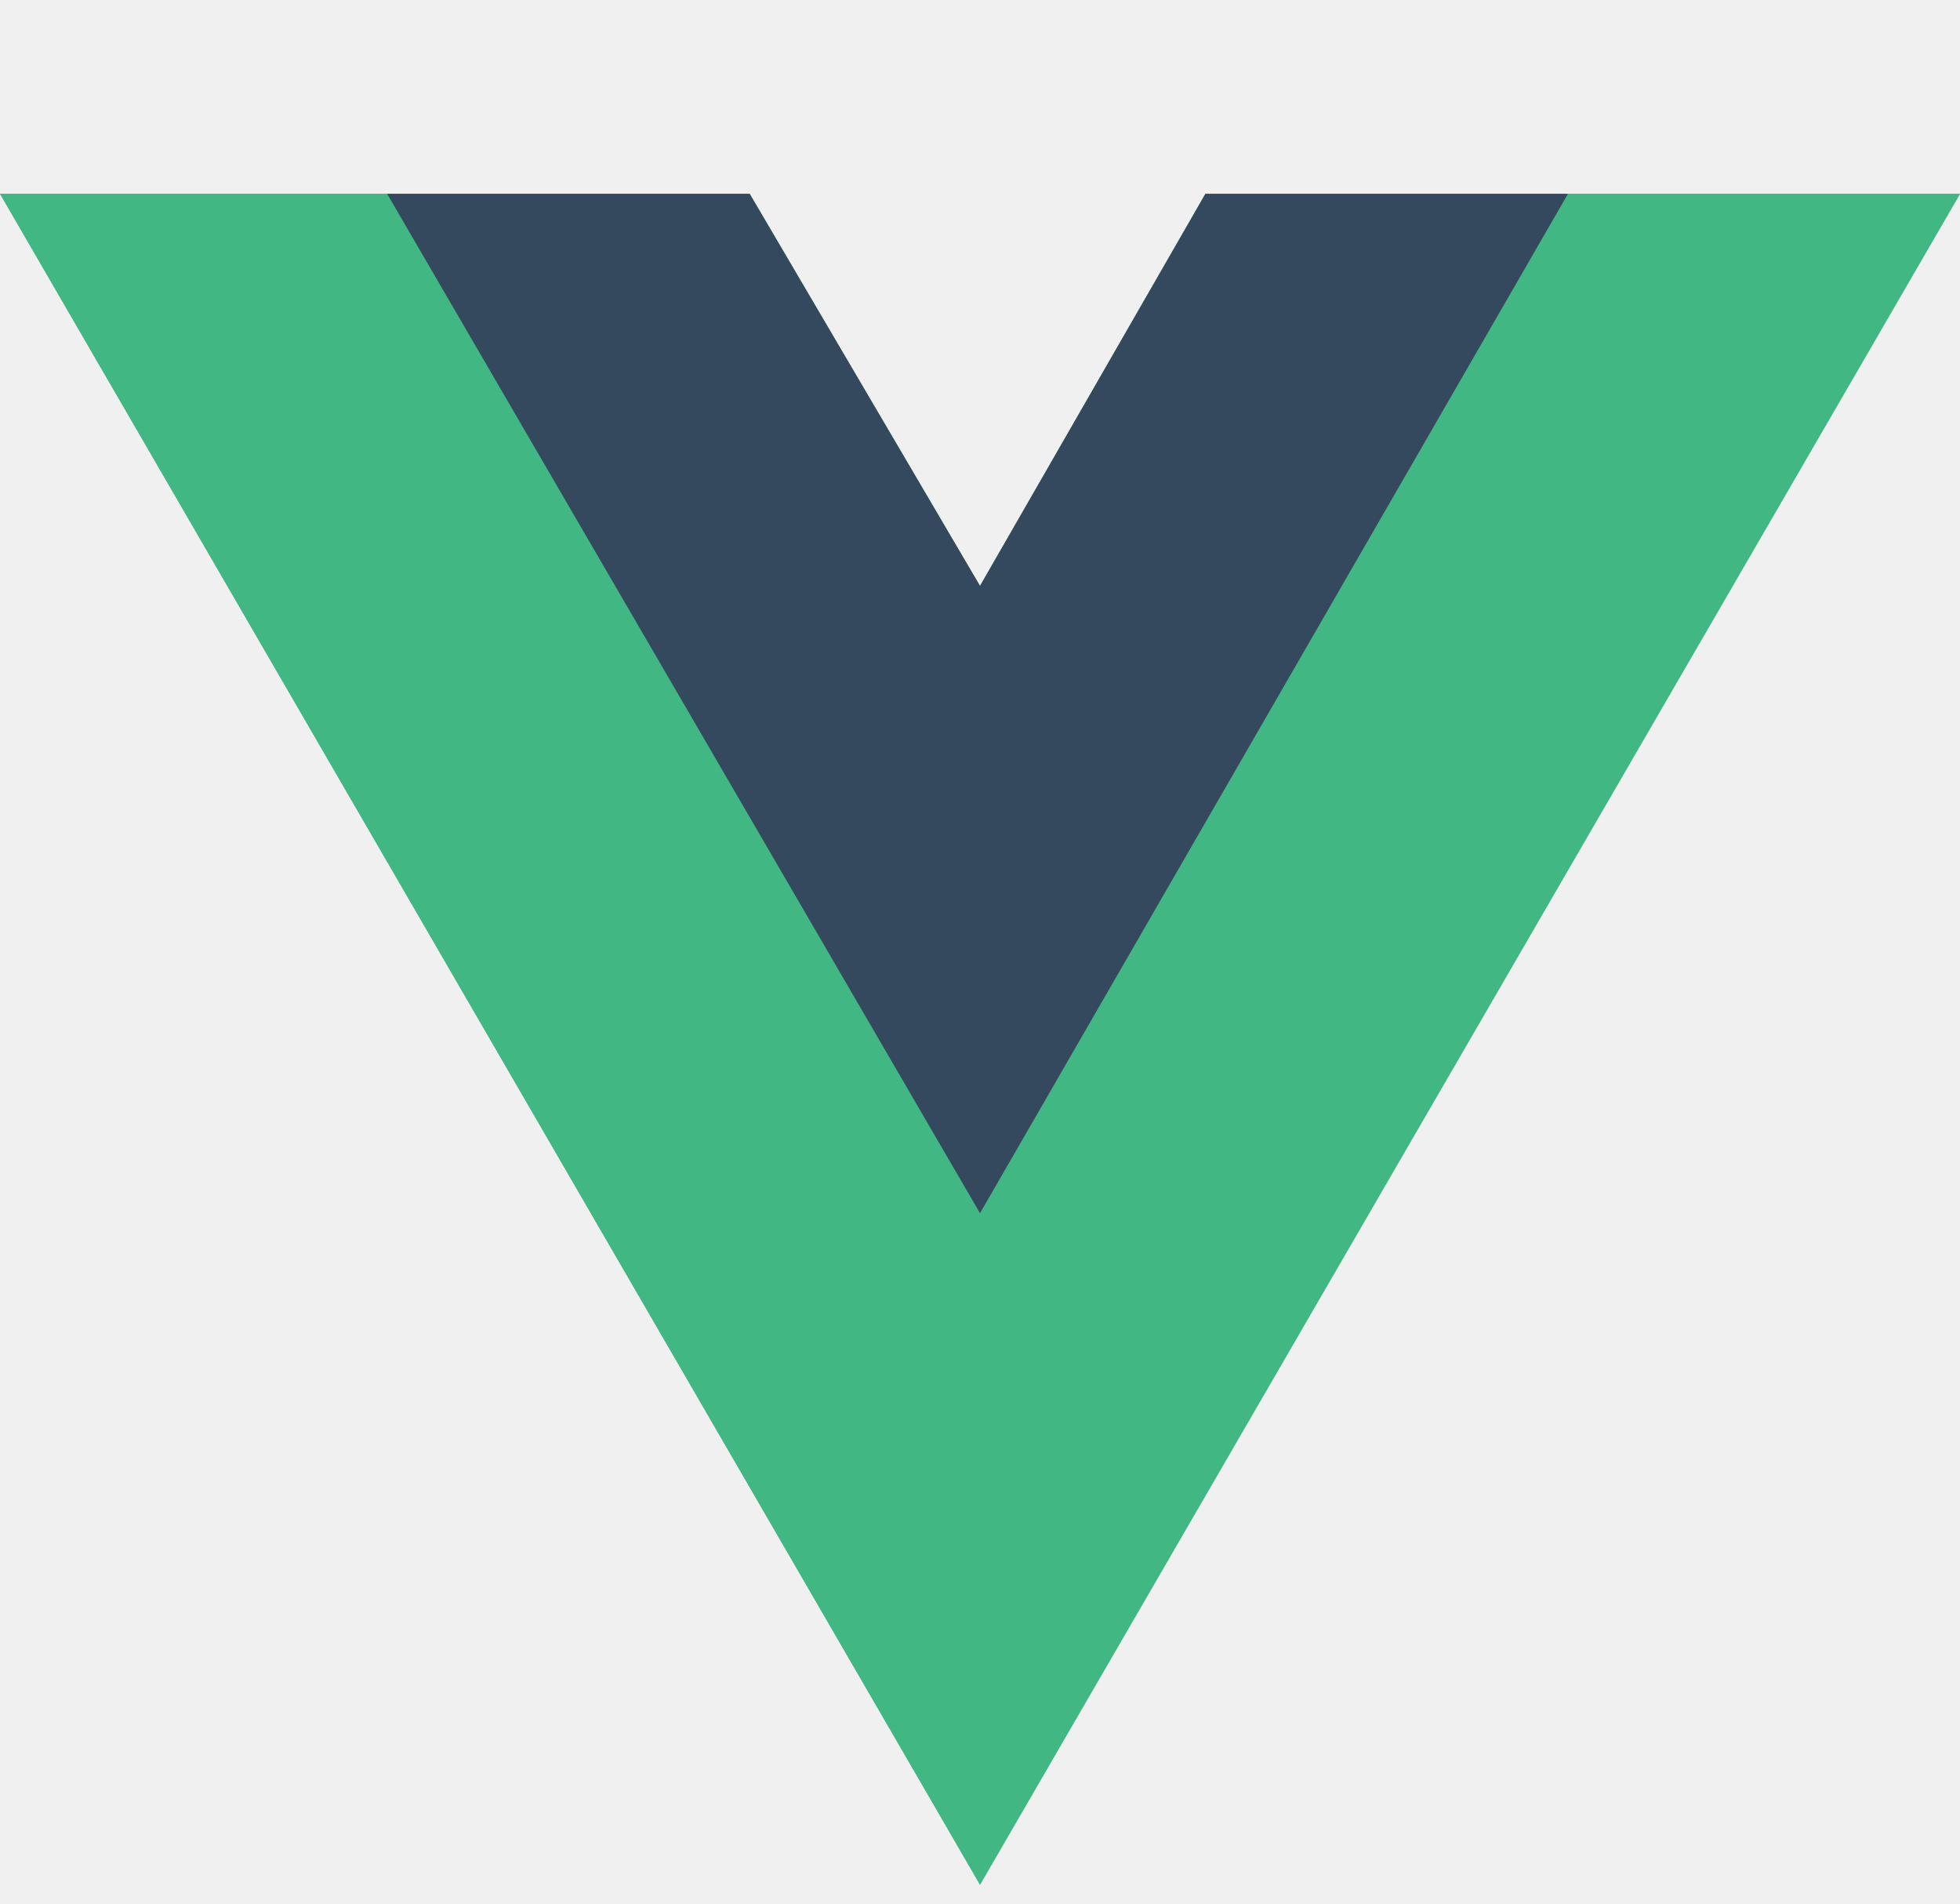
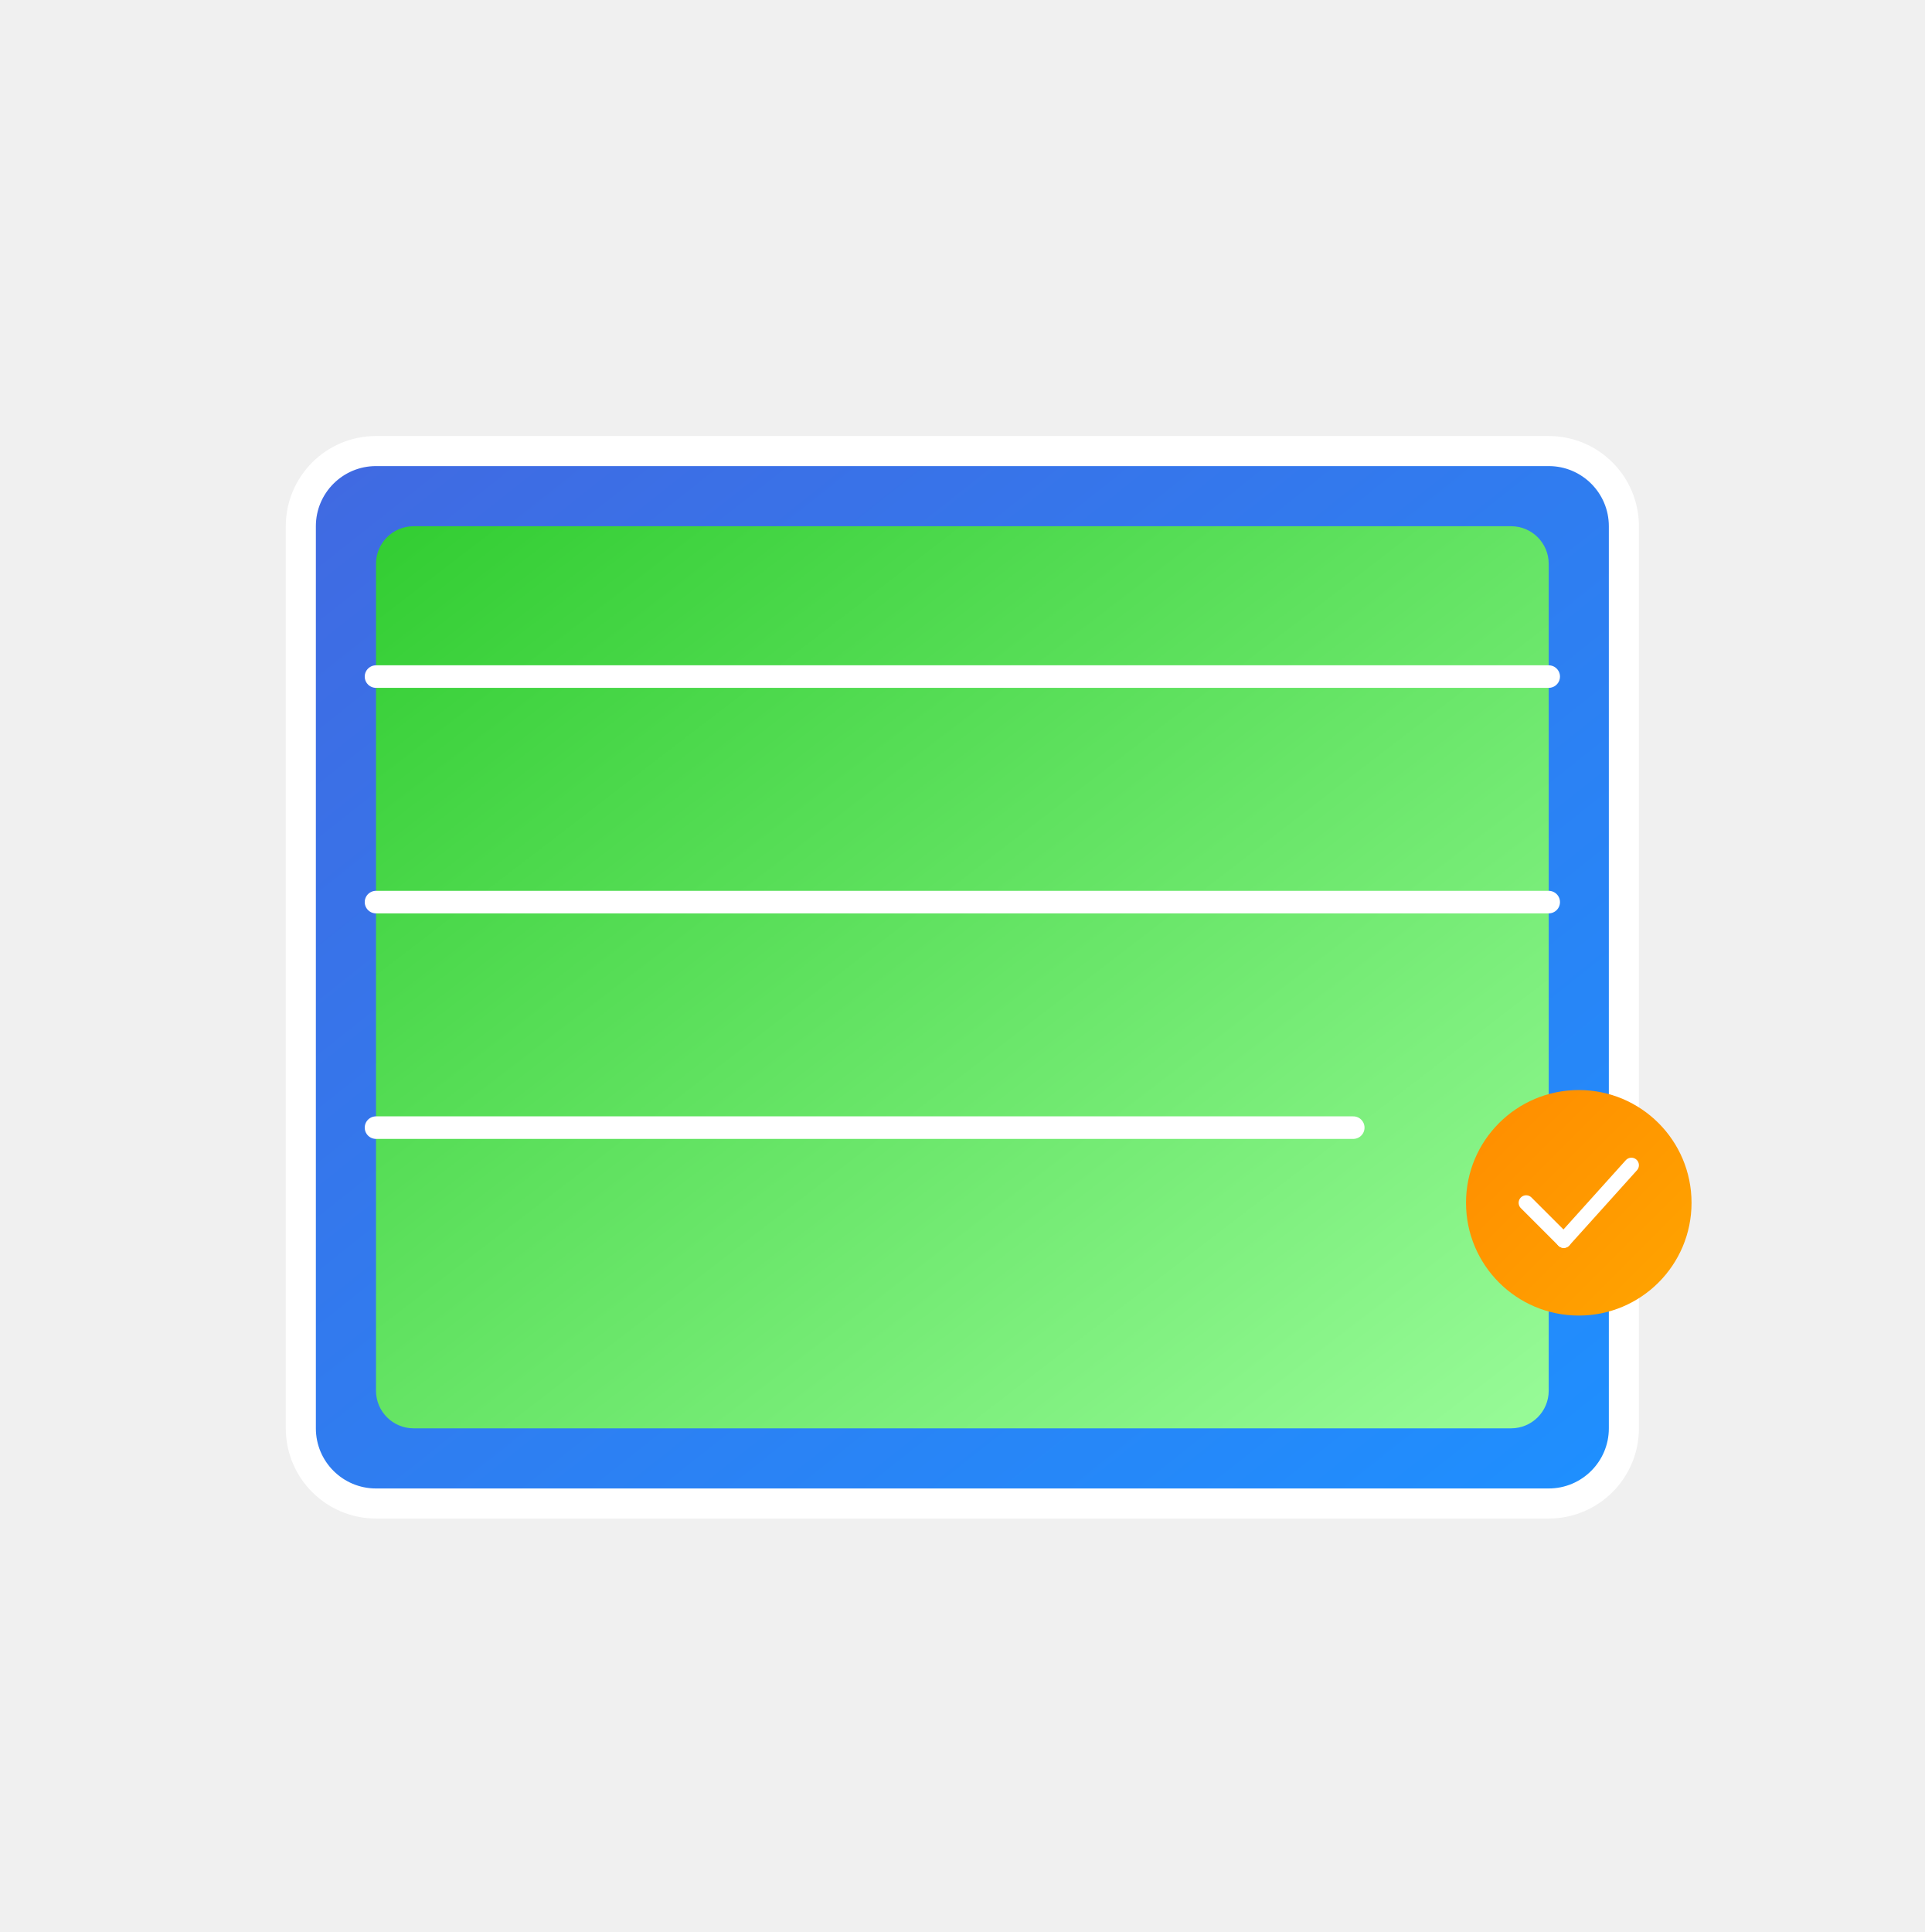
- <svg xmlns="http://www.w3.org/2000/svg" aria-hidden="true" role="img" class="iconify iconify--logos" width="37.07" height="36" preserveAspectRatio="xMidYMid meet" viewBox="0 0 256 198">
-   <path fill="#41B883" d="M204.8 0H256L128 220.8L0 0h97.92L128 51.2L157.44 0h47.36Z" />
-   <path fill="#41B883" d="m0 0l128 220.8L256 0h-51.2L128 132.48L50.56 0H0Z" />
-   <path fill="#35495E" d="M50.56 0L128 133.12L204.8 0h-47.36L128 51.2L97.92 0H50.56Z" />
+ <svg xmlns="http://www.w3.org/2000/svg" width="31.88" height="32" viewBox="0 0 256 257">
+   <defs>
+     <linearGradient id="grad1" x1="0%" y1="0%" x2="100%" y2="100%">
+       <stop offset="0%" style="stop-color:#4169E1;stop-opacity:1" />
+       <stop offset="100%" style="stop-color:#1E90FF;stop-opacity:1" />
+     </linearGradient>
+     <linearGradient id="grad2" x1="0%" y1="0%" x2="100%" y2="100%">
+       <stop offset="0%" style="stop-color:#32CD32;stop-opacity:1" />
+       <stop offset="100%" style="stop-color:#98FB98;stop-opacity:1" />
+     </linearGradient>
+     <linearGradient id="grad3" x1="0%" y1="0%" x2="100%" y2="100%">
+       <stop offset="0%" style="stop-color:#FF8C00;stop-opacity:1" />
+       <stop offset="100%" style="stop-color:#FFA500;stop-opacity:1" />
+     </linearGradient>
+   </defs>
+   <rect x="40" y="60" width="176" height="140" rx="10" ry="10" fill="url(#grad1)" stroke="#FFFFFF" stroke-width="4" />
+   <rect x="50" y="70" width="156" height="120" rx="5" ry="5" fill="url(#grad2)" />
+   <line x1="50" y1="90" x2="206" y2="90" stroke="#FFFFFF" stroke-width="3" stroke-linecap="round" />
+   <line x1="50" y1="120" x2="206" y2="120" stroke="#FFFFFF" stroke-width="3" stroke-linecap="round" />
+   <line x1="50" y1="150" x2="180" y2="150" stroke="#FFFFFF" stroke-width="3" stroke-linecap="round" />
+   <circle cx="210" cy="160" r="15" fill="url(#grad3)" />
+   <line x1="203" y1="160" x2="208" y2="165" stroke="#FFFFFF" stroke-width="2" stroke-linecap="round" />
+   <line x1="208" y1="165" x2="217" y2="155" stroke="#FFFFFF" stroke-width="2" stroke-linecap="round" />
</svg>
